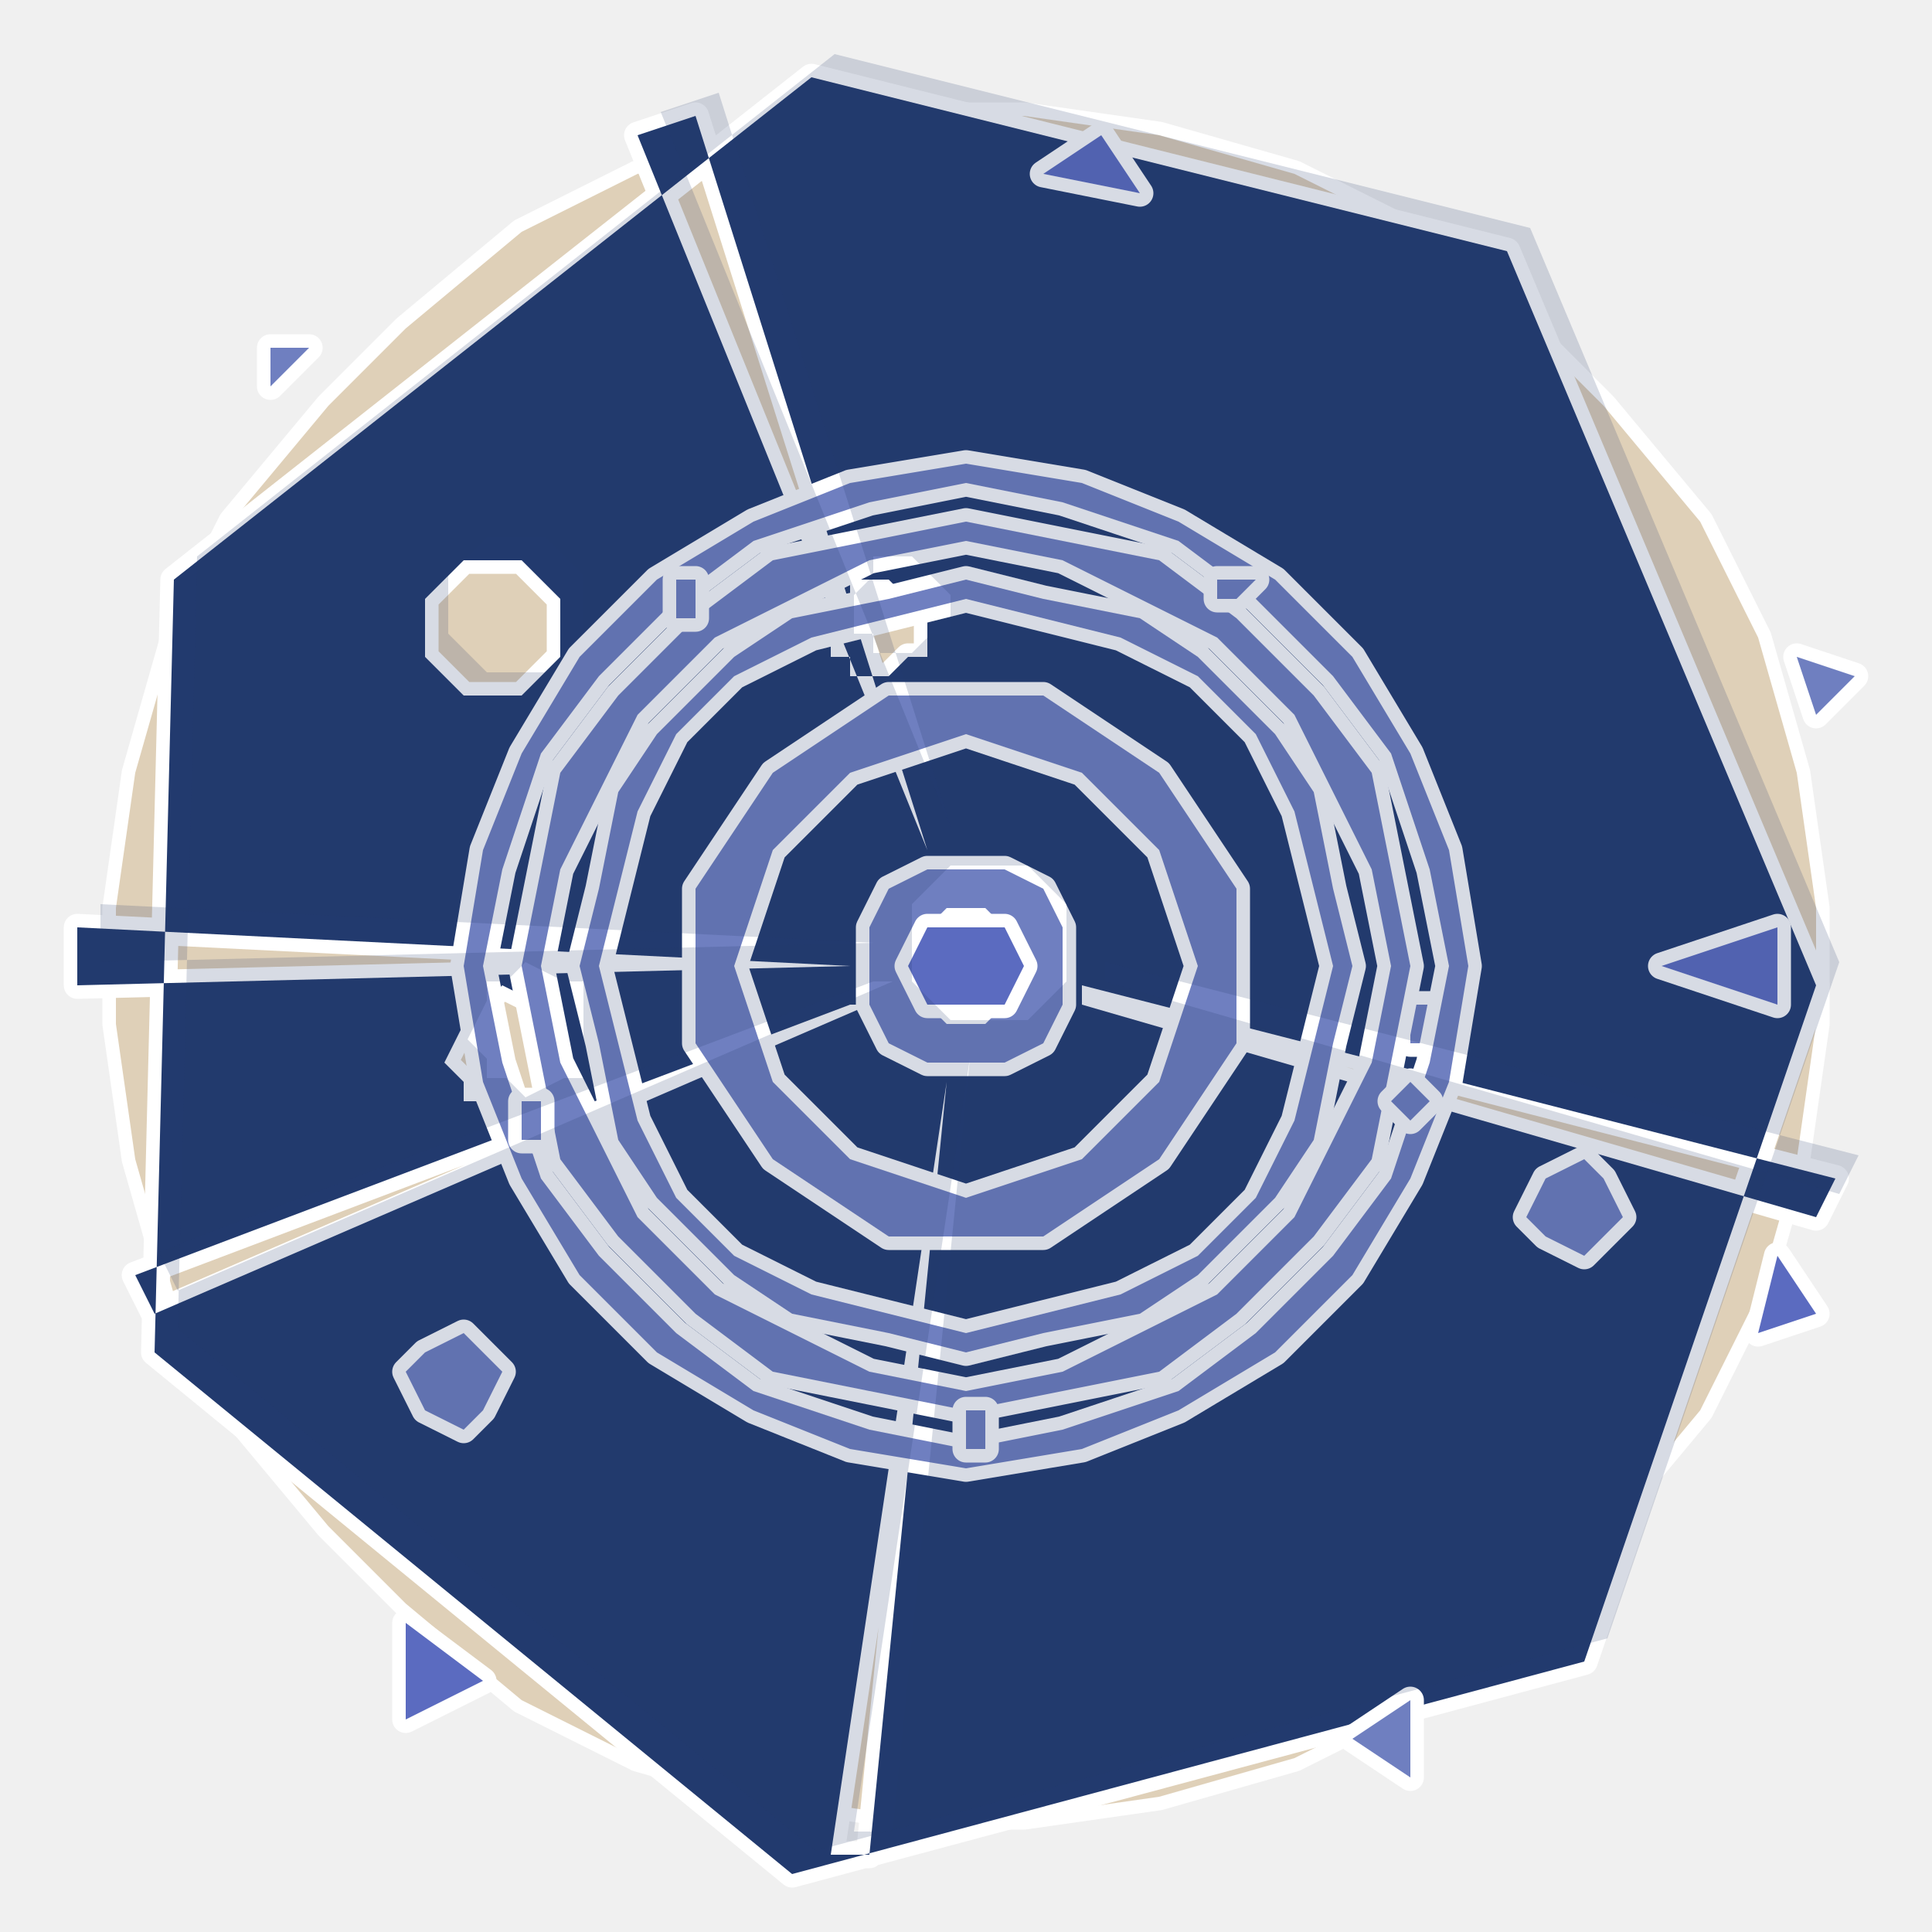
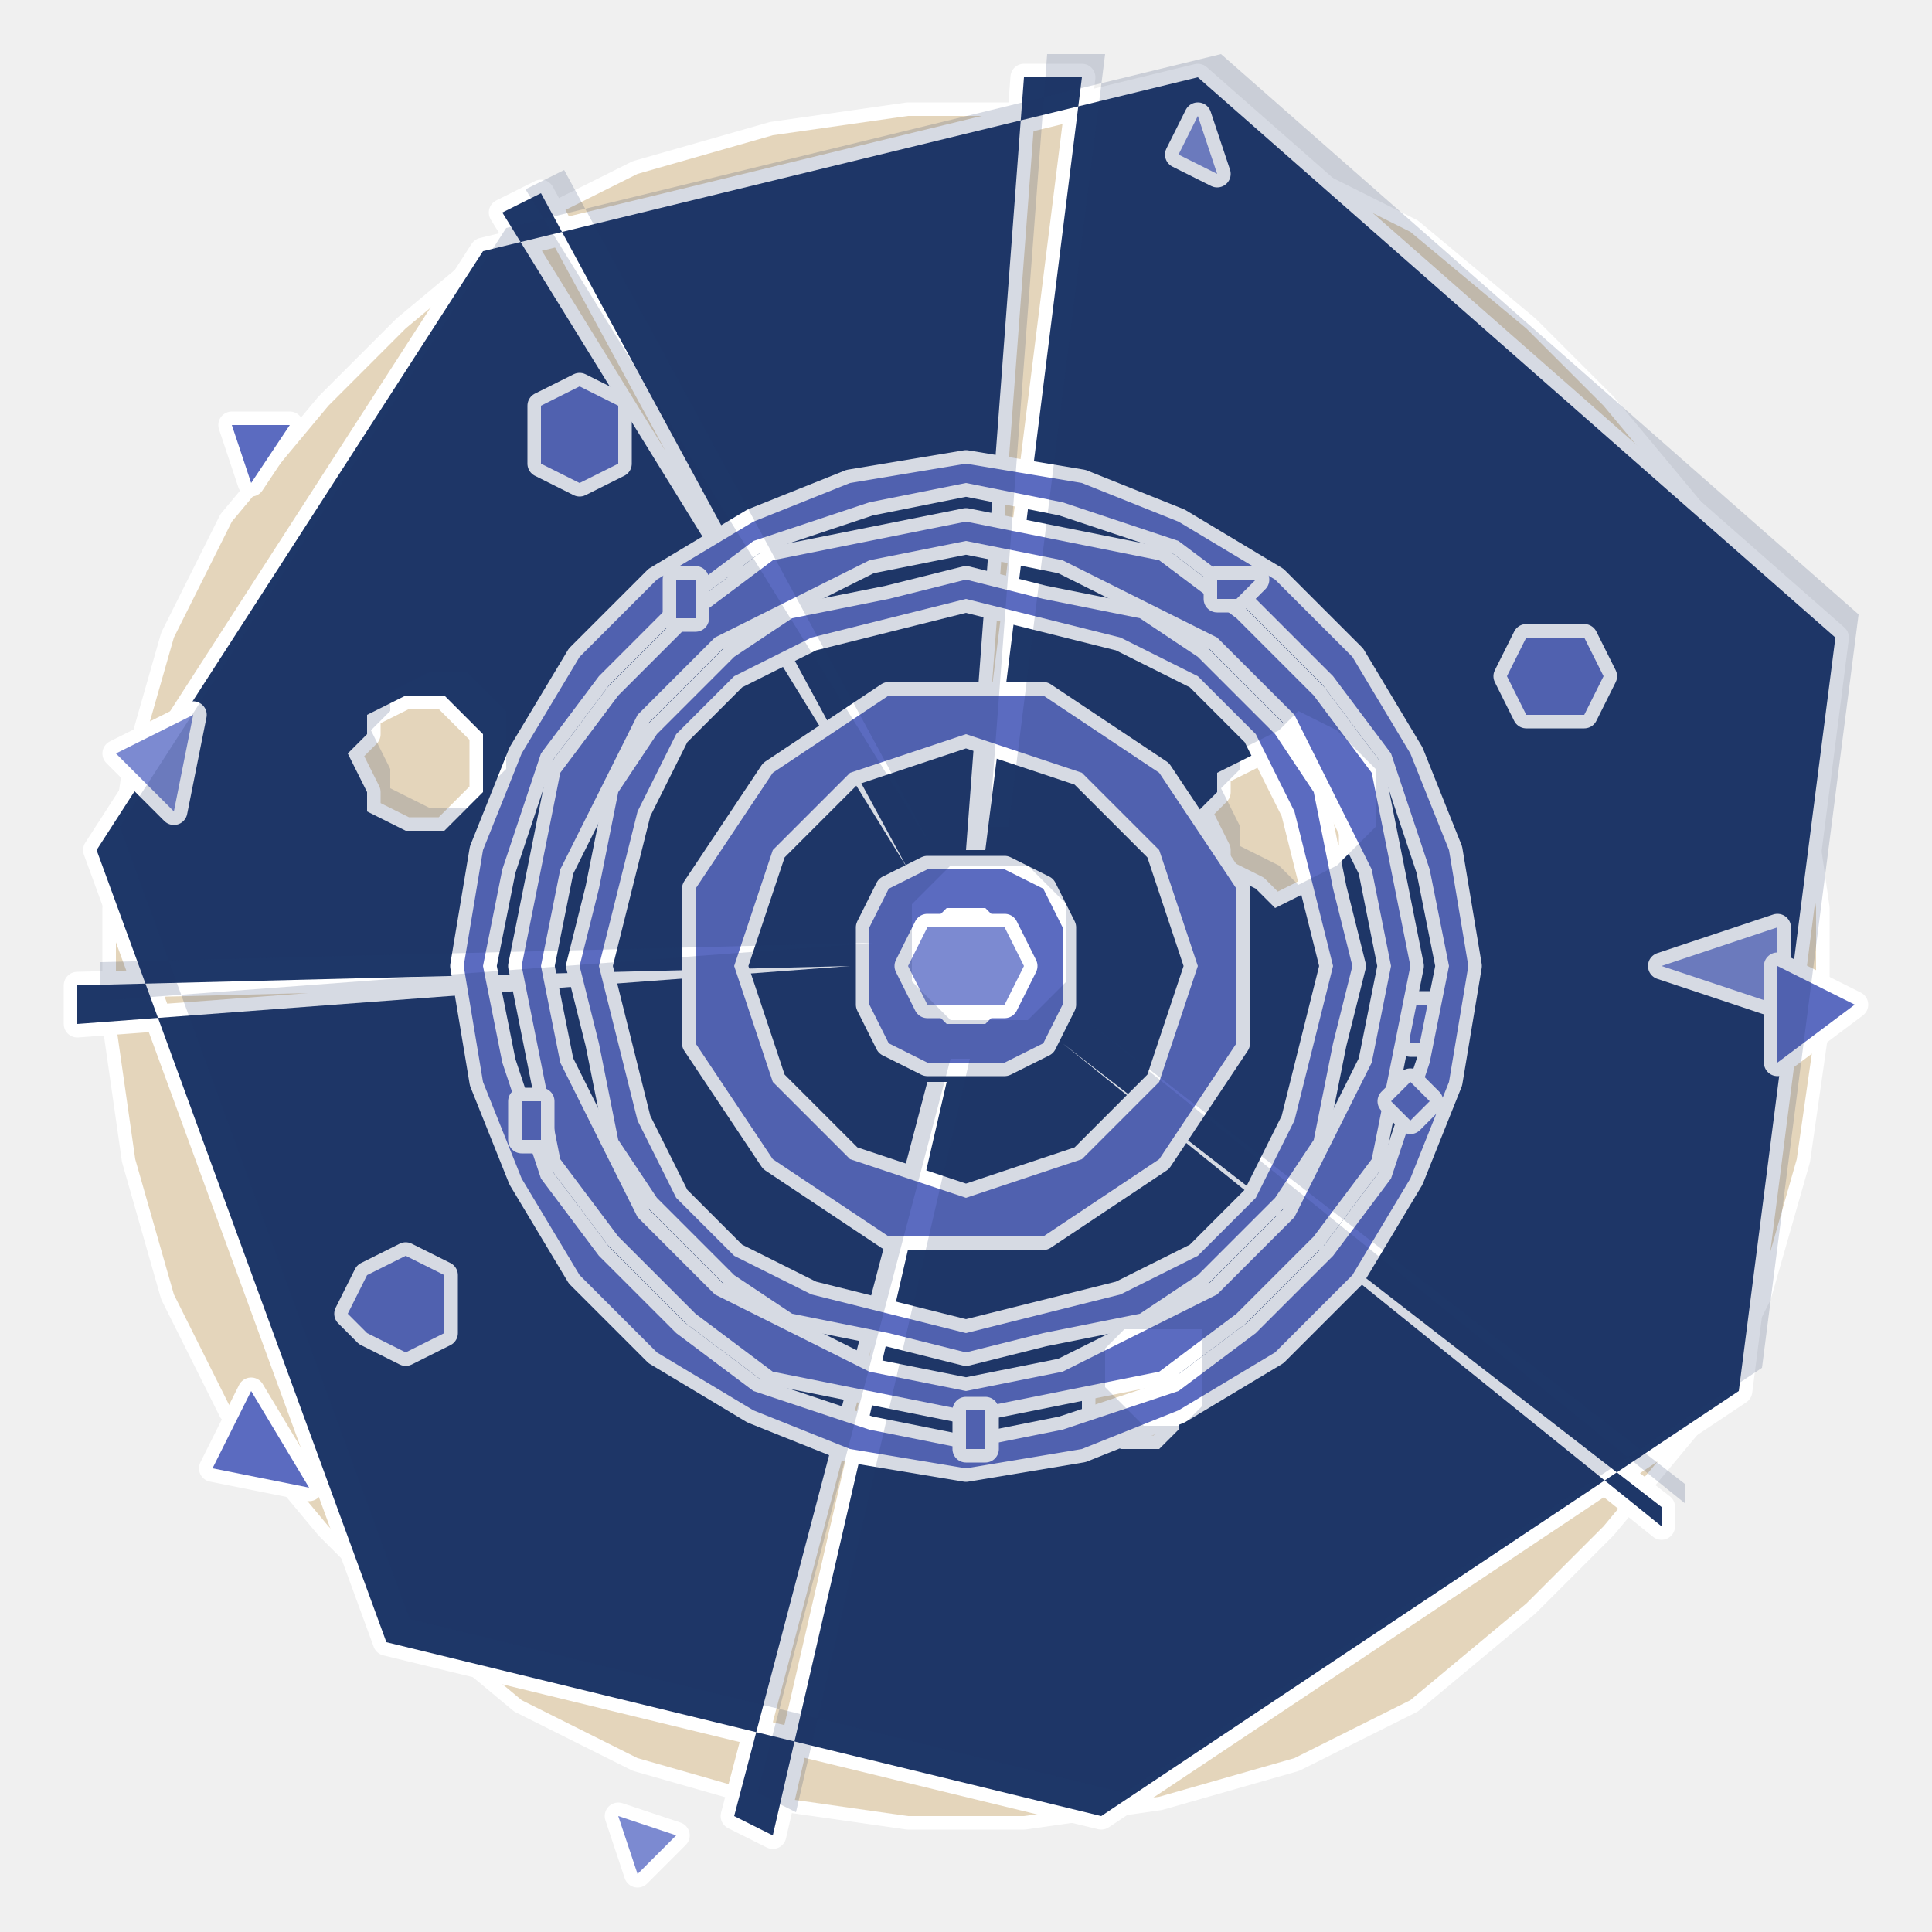
<svg xmlns="http://www.w3.org/2000/svg" viewBox="0 0 100 100" role="img" aria-label="@playform/ets-hook-dsh-search-suggester - spike-star">
  <style>
		@media (prefers-reduced-motion: no-preference) {
			.ets-hook-dsh-search-suggester-scene * { transform-box: view-box; transform-origin: 50% 50%; }
- 		.ets-hook-dsh-search-suggester-counter { animation: ets-hook-dsh-search-suggester-counter 28s linear -6s infinite; }
+ 		.ets-hook-dsh-search-suggester-counter { animation: ets-hook-dsh-search-suggester-counter 26s linear -2s infinite; }
		@keyframes ets-hook-dsh-search-suggester-counter { to { transform: rotate(-360deg); } }
- 		.ets-hook-dsh-search-suggester-breathe { animation: ets-hook-dsh-search-suggester-breathe 6s ease-in-out -6s infinite; }
+ 		.ets-hook-dsh-search-suggester-breathe { animation: ets-hook-dsh-search-suggester-breathe 6s ease-in-out -2s infinite; }
		@keyframes ets-hook-dsh-search-suggester-breathe { 50% { transform: scale(1.06); opacity: 0.85; } }
- 		.ets-hook-dsh-search-suggester-fire { animation: ets-hook-dsh-search-suggester-fire 3.0s ease-in-out infinite; }
+ 		.ets-hook-dsh-search-suggester-fire { animation: ets-hook-dsh-search-suggester-fire 2.8s ease-in-out infinite; }
		@keyframes ets-hook-dsh-search-suggester-fire { 0%, 100% { opacity: 0.35; } 50% { opacity: 1; } }
- 		.ets-hook-dsh-search-suggester-twinkle { animation: ets-hook-dsh-search-suggester-twinkle 12s ease-in-out -6s infinite; }
+ 		.ets-hook-dsh-search-suggester-twinkle { animation: ets-hook-dsh-search-suggester-twinkle 7s ease-in-out -2s infinite; }
		@keyframes ets-hook-dsh-search-suggester-twinkle { 0%, 100% { transform: scale(0.94); opacity: 0.4; } 50% { transform: scale(1.06); opacity: 1; } }
- 		.ets-hook-dsh-search-suggester-trace { animation: ets-hook-dsh-search-suggester-trace 5s ease-in-out -6s infinite; }
+ 		.ets-hook-dsh-search-suggester-trace { animation: ets-hook-dsh-search-suggester-trace 6s ease-in-out -2s infinite; }
		@keyframes ets-hook-dsh-search-suggester-trace { 0%, 100% { transform: translate(0, 0); opacity: 1; } 50% { transform: translate(1.4px, -1.4px); opacity: 0.35; } }
		}
	</style>
  <defs>
    <path id="ets-hook-dsh-search-suggester-0" d="M91,67 L88,73 L83,79 L79,83 L73,88 L67,91 L60,93 L53,94 L47,94 L40,93 L33,91 L27,88 L21,83 L17,79 L12,73 L9,67 L7,60 L6,53 L6,47 L7,40 L9,33 L12,27 L17,21 L21,17 L27,12 L33,9 L40,7 L47,6 L53,6 L60,7 L67,9 L73,12 L79,17 L83,21 L88,27 L91,33 L93,40 L94,47 L94,53 L93,60 Z" />
-     <path id="ets-hook-dsh-search-suggester-1" d="M20,39 L19,41 L18,42 L16,41 L15,39 L16,38 L18,37 L19,38 Z" />
-     <path id="ets-hook-dsh-search-suggester-2" d="M39,81 L38,83 L36,83 L34,83 L34,81 L34,79 L36,79 L38,79 Z" />
-     <path id="ets-hook-dsh-search-suggester-3" d="M94,51 L82,86 L41,97 L8,70 L9,30 L42,4 L78,13 Z M56,51 L95,61 L94,63 L56,52 Z M48,33 L48,34 L47,34 L46,35 L45,35 L44,35 L44,34 L43,34 L43,33 L43,32 L44,31 L44,30 L45,30 L46,30 L47,31 L48,32 Z M49,56 L45,96 L43,96 L49,56 Z M45,52 L8,68 L7,66 L44,52 Z M29,55 L29,56 L29,57 L28,57 L26,58 L25,57 L24,57 L24,56 L23,55 L24,53 L24,52 L25,52 L26,51 L28,52 L29,52 L29,53 Z M44,50 L4,51 L4,48 L44,50 Z M48,44 L33,7 L36,6 L48,44 Z M29,33 L29,34 L28,35 L27,36 L26,36 L24,36 L23,35 L22,34 L22,33 L22,31 L23,30 L24,29 L26,29 L27,29 L28,30 L29,31 Z M54,50 L54,52 L53,53 L52,54 L50,54 L48,54 L47,53 L46,52 L46,50 L46,48 L47,47 L48,46 L50,46 L52,46 L53,47 L54,48 Z" />
-     <path id="ets-hook-dsh-search-suggester-4" d="M26,71 L25,73 L24,74 L22,73 L21,71 L22,70 L24,69 L25,70 Z" />
-     <path id="ets-hook-dsh-search-suggester-5" d="M84,63 L83,64 L82,65 L80,64 L79,63 L80,61 L82,60 L83,61 Z" />
-     <path id="ets-hook-dsh-search-suggester-6" d="M64,50 L64,54 L62,57 L60,60 L57,62 L54,64 L50,64 L46,64 L43,62 L40,60 L38,57 L36,54 L36,50 L36,46 L38,43 L40,40 L43,38 L46,36 L50,36 L54,36 L57,38 L60,40 L62,43 L64,46 Z M62,50 L61,53 L60,56 L58,58 L56,60 L53,61 L50,62 L47,61 L44,60 L42,58 L40,56 L39,53 L38,50 L39,47 L40,44 L42,42 L44,40 L47,39 L50,38 L53,39 L56,40 L58,42 L60,44 L61,47 Z" />
-     <path id="ets-hook-dsh-search-suggester-7" d="M55,50 L55,52 L54,54 L52,55 L50,55 L48,55 L46,54 L45,52 L45,50 L45,48 L46,46 L48,45 L50,45 L52,45 L54,46 L55,48 Z M53,50 L53,51 L52,52 L51,53 L50,53 L49,53 L48,52 L47,51 L47,50 L47,49 L48,48 L49,47 L50,47 L51,47 L52,48 L53,49 Z" />
-     <path id="ets-hook-dsh-search-suggester-8" d="M75,53 L74,54 L73,54 L73,53 L73,52 L74,52 Z" />
-     <path id="ets-hook-dsh-search-suggester-9" d="M92,48 L86,50 L92,52 Z" />
-     <path id="ets-hook-dsh-search-suggester-10" d="M70,50 L69,54 L68,59 L66,62 L62,66 L59,68 L54,69 L50,70 L46,69 L41,68 L38,66 L34,62 L32,59 L31,54 L30,50 L31,46 L32,41 L34,38 L38,34 L41,32 L46,31 L50,30 L54,31 L59,32 L62,34 L66,38 L68,41 L69,46 Z M69,50 L68,54 L67,58 L65,62 L62,65 L58,67 L54,68 L50,69 L46,68 L42,67 L38,65 L35,62 L33,58 L32,54 L31,50 L32,46 L33,42 L35,38 L38,35 L42,33 L46,32 L50,31 L54,32 L58,33 L62,35 L65,38 L67,42 L68,46 Z" />
-     <path id="ets-hook-dsh-search-suggester-11" d="M73,50 L72,55 L71,60 L68,64 L64,68 L60,71 L55,72 L50,73 L45,72 L40,71 L36,68 L32,64 L29,60 L28,55 L27,50 L28,45 L29,40 L32,36 L36,32 L40,29 L45,28 L50,27 L55,28 L60,29 L64,32 L68,36 L71,40 L72,45 Z M72,50 L71,55 L69,59 L67,63 L63,67 L59,69 L55,71 L50,72 L45,71 L41,69 L37,67 L33,63 L31,59 L29,55 L28,50 L29,45 L31,41 L33,37 L37,33 L41,31 L45,29 L50,28 L55,29 L59,31 L63,33 L67,37 L69,41 L71,45 Z" />
-     <path id="ets-hook-dsh-search-suggester-12" d="M76,50 L75,56 L73,61 L70,66 L66,70 L61,73 L56,75 L50,76 L44,75 L39,73 L34,70 L30,66 L27,61 L25,56 L24,50 L25,44 L27,39 L30,34 L34,30 L39,27 L44,25 L50,24 L56,25 L61,27 L66,30 L70,34 L73,39 L75,44 Z M75,50 L74,55 L72,61 L69,65 L65,69 L61,72 L55,74 L50,75 L45,74 L39,72 L35,69 L31,65 L28,61 L26,55 L25,50 L26,45 L28,39 L31,35 L35,31 L39,28 L45,26 L50,25 L55,26 L61,28 L65,31 L69,35 L72,39 L74,45 Z" />
-     <path id="ets-hook-dsh-search-suggester-13" d="M74,57 L73,58 L73,58 L72,57 L73,56 L73,56 Z" />
-     <path id="ets-hook-dsh-search-suggester-14" d="M14,20 L14,18 L16,18 Z" />
-     <path id="ets-hook-dsh-search-suggester-15" d="M51,74 L51,75 L50,75 L50,74 L50,73 L51,73 Z" />
-     <path id="ets-hook-dsh-search-suggester-16" d="M25,87 L21,89 L21,84 Z" />
-     <path id="ets-hook-dsh-search-suggester-17" d="M28,58 L28,59 L27,59 L27,58 L27,57 L28,57 Z" />
-     <path id="ets-hook-dsh-search-suggester-18" d="M73,88 L73,92 L70,90 Z" />
-     <path id="ets-hook-dsh-search-suggester-19" d="M36,31 L36,32 L35,32 L35,31 L35,30 L36,30 Z" />
-     <path id="ets-hook-dsh-search-suggester-20" d="M92,65 L94,68 L91,69 Z" />
-     <path id="ets-hook-dsh-search-suggester-21" d="M65,30 L64,31 L63,31 L63,30 L63,30 L64,30 Z" />
-     <path id="ets-hook-dsh-search-suggester-22" d="M93,34 L96,35 L94,37 Z" />
-     <path id="ets-hook-dsh-search-suggester-23" d="M54,9 L57,7 L59,10 Z" />
-     <path id="ets-hook-dsh-search-suggester-24" d="M53,50 L52,52 L51,52 L49,52 L48,52 L47,50 L48,48 L49,48 L51,48 L52,48 Z" />
+     <path id="ets-hook-dsh-search-suggester-1" d="M19,45 L18,46 L16,47 L15,46 L14,45 L15,43 L16,42 L18,43 Z" />
+     <path id="ets-hook-dsh-search-suggester-2" d="M86,44 L85,46 L83,46 L82,46 L81,44 L82,42 L83,42 L85,42 Z" />
+     <path id="ets-hook-dsh-search-suggester-3" d="M90,72 L57,94 L20,85 L5,44 L25,13 L62,4 L95,33 Z M55,54 L86,78 L86,79 L55,54 Z M70,42 L70,44 L69,45 L68,46 L66,47 L65,46 L63,45 L63,44 L62,42 L63,41 L63,40 L65,39 L66,38 L68,39 L69,40 L70,41 Z M49,56 L40,95 L38,94 L48,56 Z M44,50 L4,53 L4,51 L44,50 Z M61,72 L61,73 L61,74 L60,75 L59,75 L58,75 L57,74 L56,73 L56,72 L56,71 L57,70 L58,70 L59,70 L60,70 L61,70 L61,71 Z M47,45 L26,11 L28,10 L47,45 Z M50,44 L53,4 L56,4 L51,44 Z M25,39 L25,41 L24,42 L23,43 L22,43 L21,43 L19,42 L19,41 L18,39 L19,38 L19,37 L21,36 L22,36 L23,36 L24,37 L25,38 Z M54,50 L54,52 L53,53 L52,54 L50,54 L48,54 L47,53 L46,52 L46,50 L46,48 L47,47 L48,46 L50,46 L52,46 L53,47 L54,48 Z" />
+     <path id="ets-hook-dsh-search-suggester-4" d="M32,22 L32,24 L30,25 L28,24 L28,22 L28,21 L30,20 L32,21 Z" />
+     <path id="ets-hook-dsh-search-suggester-5" d="M23,68 L23,69 L21,70 L19,69 L18,68 L19,66 L21,65 L23,66 Z" />
+     <path id="ets-hook-dsh-search-suggester-6" d="M83,35 L82,37 L81,37 L79,37 L78,35 L79,33 L81,33 L82,33 Z" />
+     <path id="ets-hook-dsh-search-suggester-7" d="M64,50 L64,54 L62,57 L60,60 L57,62 L54,64 L50,64 L46,64 L43,62 L40,60 L38,57 L36,54 L36,50 L36,46 L38,43 L40,40 L43,38 L46,36 L50,36 L54,36 L57,38 L60,40 L62,43 L64,46 Z M62,50 L61,53 L60,56 L58,58 L56,60 L53,61 L50,62 L47,61 L44,60 L42,58 L40,56 L39,53 L38,50 L39,47 L40,44 L42,42 L44,40 L47,39 L50,38 L53,39 L56,40 L58,42 L60,44 L61,47 Z" />
+     <path id="ets-hook-dsh-search-suggester-8" d="M55,50 L55,52 L54,54 L52,55 L50,55 L48,55 L46,54 L45,52 L45,50 L45,48 L46,46 L48,45 L50,45 L52,45 L54,46 L55,48 Z M53,50 L53,51 L52,52 L51,53 L50,53 L49,53 L48,52 L47,51 L47,50 L47,49 L48,48 L49,47 L50,47 L51,47 L52,48 L53,49 Z" />
+     <path id="ets-hook-dsh-search-suggester-9" d="M75,53 L74,54 L73,54 L73,53 L73,52 L74,52 Z" />
+     <path id="ets-hook-dsh-search-suggester-10" d="M92,48 L86,50 L92,52 Z" />
+     <path id="ets-hook-dsh-search-suggester-11" d="M70,50 L69,54 L68,59 L66,62 L62,66 L59,68 L54,69 L50,70 L46,69 L41,68 L38,66 L34,62 L32,59 L31,54 L30,50 L31,46 L32,41 L34,38 L38,34 L41,32 L46,31 L50,30 L54,31 L59,32 L62,34 L66,38 L68,41 L69,46 Z M69,50 L68,54 L67,58 L65,62 L62,65 L58,67 L54,68 L50,69 L46,68 L42,67 L38,65 L35,62 L33,58 L32,54 L31,50 L32,46 L33,42 L35,38 L38,35 L42,33 L46,32 L50,31 L54,32 L58,33 L62,35 L65,38 L67,42 L68,46 Z" />
+     <path id="ets-hook-dsh-search-suggester-12" d="M73,50 L72,55 L71,60 L68,64 L64,68 L60,71 L55,72 L50,73 L45,72 L40,71 L36,68 L32,64 L29,60 L28,55 L27,50 L28,45 L29,40 L32,36 L36,32 L40,29 L45,28 L50,27 L55,28 L60,29 L64,32 L68,36 L71,40 L72,45 Z M72,50 L71,55 L69,59 L67,63 L63,67 L59,69 L55,71 L50,72 L45,71 L41,69 L37,67 L33,63 L31,59 L29,55 L28,50 L29,45 L31,41 L33,37 L37,33 L41,31 L45,29 L50,28 L55,29 L59,31 L63,33 L67,37 L69,41 L71,45 Z" />
+     <path id="ets-hook-dsh-search-suggester-13" d="M76,50 L75,56 L73,61 L70,66 L66,70 L61,73 L56,75 L50,76 L44,75 L39,73 L34,70 L30,66 L27,61 L25,56 L24,50 L25,44 L27,39 L30,34 L34,30 L39,27 L44,25 L50,24 L56,25 L61,27 L66,30 L70,34 L73,39 L75,44 Z M75,50 L74,55 L72,61 L69,65 L65,69 L61,72 L55,74 L50,75 L45,74 L39,72 L35,69 L31,65 L28,61 L26,55 L25,50 L26,45 L28,39 L31,35 L35,31 L39,28 L45,26 L50,25 L55,26 L61,28 L65,31 L69,35 L72,39 L74,45 Z" />
+     <path id="ets-hook-dsh-search-suggester-14" d="M13,25 L12,22 L15,22 Z" />
+     <path id="ets-hook-dsh-search-suggester-15" d="M74,57 L73,58 L73,58 L72,57 L73,56 L73,56 Z" />
+     <path id="ets-hook-dsh-search-suggester-16" d="M35,95 L33,97 L32,94 Z" />
+     <path id="ets-hook-dsh-search-suggester-17" d="M51,74 L51,75 L50,75 L50,74 L50,73 L51,73 Z" />
+     <path id="ets-hook-dsh-search-suggester-18" d="M16,77 L11,76 L13,72 Z" />
+     <path id="ets-hook-dsh-search-suggester-19" d="M28,58 L28,59 L27,59 L27,58 L27,57 L28,57 Z" />
+     <path id="ets-hook-dsh-search-suggester-20" d="M9,42 L6,39 L10,37 Z" />
+     <path id="ets-hook-dsh-search-suggester-21" d="M36,31 L36,32 L35,32 L35,31 L35,30 L36,30 Z" />
+     <path id="ets-hook-dsh-search-suggester-22" d="M92,50 L96,52 L92,55 Z" />
+     <path id="ets-hook-dsh-search-suggester-23" d="M65,30 L64,31 L63,31 L63,30 L63,30 L64,30 Z" />
+     <path id="ets-hook-dsh-search-suggester-24" d="M61,8 L62,6 L63,9 Z" />
+     <path id="ets-hook-dsh-search-suggester-25" d="M53,50 L52,52 L51,52 L49,52 L48,52 L47,50 L48,48 L49,48 L51,48 L52,48 Z" />
  </defs>
  <g class="ets-hook-dsh-search-suggester-scene">
-     <g fill="#DFD0B8" fill-opacity="1" fill-rule="evenodd" stroke="#ffffff" stroke-width="1.4" stroke-linejoin="round" paint-order="stroke fill">
+     <g fill="#E4D5BB" fill-opacity="1" fill-rule="evenodd" stroke="#ffffff" stroke-width="1.4" stroke-linejoin="round" paint-order="stroke fill">
      <use class="ets-hook-dsh-search-suggester-breathe" href="#ets-hook-dsh-search-suggester-0" />
    </g>
-     <g fill="#6F7FC0" fill-opacity="1" fill-rule="evenodd" stroke="#ffffff" stroke-width="1.4" stroke-linejoin="round" paint-order="stroke fill">
-       <use class="ets-hook-dsh-search-suggester-fire" style="animation-delay:-6.00s" href="#ets-hook-dsh-search-suggester-1" />
-       <use class="ets-hook-dsh-search-suggester-fire" style="animation-delay:-6.18s" href="#ets-hook-dsh-search-suggester-2" />
+     <g fill="#5B6BC0" fill-opacity="1" fill-rule="evenodd" stroke="#ffffff" stroke-width="1.4" stroke-linejoin="round" paint-order="stroke fill">
+       <use class="ets-hook-dsh-search-suggester-fire" style="animation-delay:-2.00s" href="#ets-hook-dsh-search-suggester-1" />
+       <use class="ets-hook-dsh-search-suggester-fire" style="animation-delay:-2.18s" href="#ets-hook-dsh-search-suggester-2" />
    </g>
-     <g fill="#223A6E" fill-opacity="1" fill-rule="evenodd" stroke="#ffffff" stroke-width="1.4" stroke-linejoin="round" paint-order="stroke fill">
+     <g fill="#1E3768" fill-opacity="1" fill-rule="evenodd" stroke="#ffffff" stroke-width="1.4" stroke-linejoin="round" paint-order="stroke fill">
      <use href="#ets-hook-dsh-search-suggester-3" />
    </g>
-     <g fill="#6F7FC0" fill-opacity="1" fill-rule="evenodd" stroke="#ffffff" stroke-width="1.4" stroke-linejoin="round" paint-order="stroke fill">
-       <use class="ets-hook-dsh-search-suggester-fire" style="animation-delay:-6.36s" href="#ets-hook-dsh-search-suggester-4" />
-       <use class="ets-hook-dsh-search-suggester-fire" style="animation-delay:-6.54s" href="#ets-hook-dsh-search-suggester-5" />
-       <use class="ets-hook-dsh-search-suggester-breathe" href="#ets-hook-dsh-search-suggester-6" />
+     <g fill="#5B6BC0" fill-opacity="1" fill-rule="evenodd" stroke="#ffffff" stroke-width="1.4" stroke-linejoin="round" paint-order="stroke fill">
+       <use class="ets-hook-dsh-search-suggester-fire" style="animation-delay:-2.36s" href="#ets-hook-dsh-search-suggester-4" />
+       <use class="ets-hook-dsh-search-suggester-fire" style="animation-delay:-2.54s" href="#ets-hook-dsh-search-suggester-5" />
+       <use class="ets-hook-dsh-search-suggester-fire" style="animation-delay:-2.72s" href="#ets-hook-dsh-search-suggester-6" />
      <use class="ets-hook-dsh-search-suggester-breathe" href="#ets-hook-dsh-search-suggester-7" />
-       <use class="ets-hook-dsh-search-suggester-counter" href="#ets-hook-dsh-search-suggester-8" />
+       <use class="ets-hook-dsh-search-suggester-breathe" href="#ets-hook-dsh-search-suggester-8" />
+       <use class="ets-hook-dsh-search-suggester-counter" href="#ets-hook-dsh-search-suggester-9" />
+     </g>
+     <g fill="#7C8AD1" fill-opacity="1" fill-rule="evenodd" stroke="#ffffff" stroke-width="1.4" stroke-linejoin="round" paint-order="stroke fill">
+       <use class="ets-hook-dsh-search-suggester-fire" style="animation-delay:-2.90s" href="#ets-hook-dsh-search-suggester-10" />
    </g>
    <g fill="#5B6BC0" fill-opacity="1" fill-rule="evenodd" stroke="#ffffff" stroke-width="1.4" stroke-linejoin="round" paint-order="stroke fill">
-       <use class="ets-hook-dsh-search-suggester-fire" style="animation-delay:-6.72s" href="#ets-hook-dsh-search-suggester-9" />
-     </g>
-     <g fill="#6F7FC0" fill-opacity="1" fill-rule="evenodd" stroke="#ffffff" stroke-width="1.4" stroke-linejoin="round" paint-order="stroke fill">
-       <use class="ets-hook-dsh-search-suggester-breathe" href="#ets-hook-dsh-search-suggester-10" />
      <use class="ets-hook-dsh-search-suggester-breathe" href="#ets-hook-dsh-search-suggester-11" />
      <use class="ets-hook-dsh-search-suggester-breathe" href="#ets-hook-dsh-search-suggester-12" />
-       <use class="ets-hook-dsh-search-suggester-counter" href="#ets-hook-dsh-search-suggester-13" />
+       <use class="ets-hook-dsh-search-suggester-breathe" href="#ets-hook-dsh-search-suggester-13" />
      <use class="ets-hook-dsh-search-suggester-twinkle" href="#ets-hook-dsh-search-suggester-14" />
      <use class="ets-hook-dsh-search-suggester-counter" href="#ets-hook-dsh-search-suggester-15" />
    </g>
-     <g fill="#5B6BC0" fill-opacity="1" fill-rule="evenodd" stroke="#ffffff" stroke-width="1.4" stroke-linejoin="round" paint-order="stroke fill">
+     <g fill="#7C8AD1" fill-opacity="1" fill-rule="evenodd" stroke="#ffffff" stroke-width="1.4" stroke-linejoin="round" paint-order="stroke fill">
      <use class="ets-hook-dsh-search-suggester-twinkle" href="#ets-hook-dsh-search-suggester-16" />
    </g>
-     <g fill="#6F7FC0" fill-opacity="1" fill-rule="evenodd" stroke="#ffffff" stroke-width="1.4" stroke-linejoin="round" paint-order="stroke fill">
+     <g fill="#5B6BC0" fill-opacity="1" fill-rule="evenodd" stroke="#ffffff" stroke-width="1.4" stroke-linejoin="round" paint-order="stroke fill">
      <use class="ets-hook-dsh-search-suggester-counter" href="#ets-hook-dsh-search-suggester-17" />
      <use class="ets-hook-dsh-search-suggester-twinkle" href="#ets-hook-dsh-search-suggester-18" />
      <use class="ets-hook-dsh-search-suggester-counter" href="#ets-hook-dsh-search-suggester-19" />
    </g>
-     <g fill="#5B6BC0" fill-opacity="1" fill-rule="evenodd" stroke="#ffffff" stroke-width="1.4" stroke-linejoin="round" paint-order="stroke fill">
+     <g fill="#7C8AD1" fill-opacity="1" fill-rule="evenodd" stroke="#ffffff" stroke-width="1.4" stroke-linejoin="round" paint-order="stroke fill">
      <use class="ets-hook-dsh-search-suggester-twinkle" href="#ets-hook-dsh-search-suggester-20" />
    </g>
-     <g fill="#6F7FC0" fill-opacity="1" fill-rule="evenodd" stroke="#ffffff" stroke-width="1.4" stroke-linejoin="round" paint-order="stroke fill">
+     <g fill="#5B6BC0" fill-opacity="1" fill-rule="evenodd" stroke="#ffffff" stroke-width="1.4" stroke-linejoin="round" paint-order="stroke fill">
      <use class="ets-hook-dsh-search-suggester-counter" href="#ets-hook-dsh-search-suggester-21" />
      <use class="ets-hook-dsh-search-suggester-twinkle" href="#ets-hook-dsh-search-suggester-22" />
+       <use class="ets-hook-dsh-search-suggester-counter" href="#ets-hook-dsh-search-suggester-23" />
    </g>
-     <g fill="#5B6BC0" fill-opacity="1" fill-rule="evenodd" stroke="#ffffff" stroke-width="1.4" stroke-linejoin="round" paint-order="stroke fill">
-       <use class="ets-hook-dsh-search-suggester-twinkle" href="#ets-hook-dsh-search-suggester-23" />
-       <use class="ets-hook-dsh-search-suggester-breathe" href="#ets-hook-dsh-search-suggester-24" />
+     <g fill="#7C8AD1" fill-opacity="1" fill-rule="evenodd" stroke="#ffffff" stroke-width="1.4" stroke-linejoin="round" paint-order="stroke fill">
+       <use class="ets-hook-dsh-search-suggester-twinkle" href="#ets-hook-dsh-search-suggester-24" />
+       <use class="ets-hook-dsh-search-suggester-breathe" href="#ets-hook-dsh-search-suggester-25" />
    </g>
-     <g class="ets-hook-dsh-search-suggester-trace" fill="#223A6E" fill-opacity="0.18" fill-rule="evenodd" stroke="none">
+     <g class="ets-hook-dsh-search-suggester-trace" fill="#1E3768" fill-opacity="0.18" fill-rule="evenodd" stroke="none">
      <g transform="translate(1.2,-1.2)">
        <use href="#ets-hook-dsh-search-suggester-3" />
      </g>
    </g>
  </g>
</svg>
